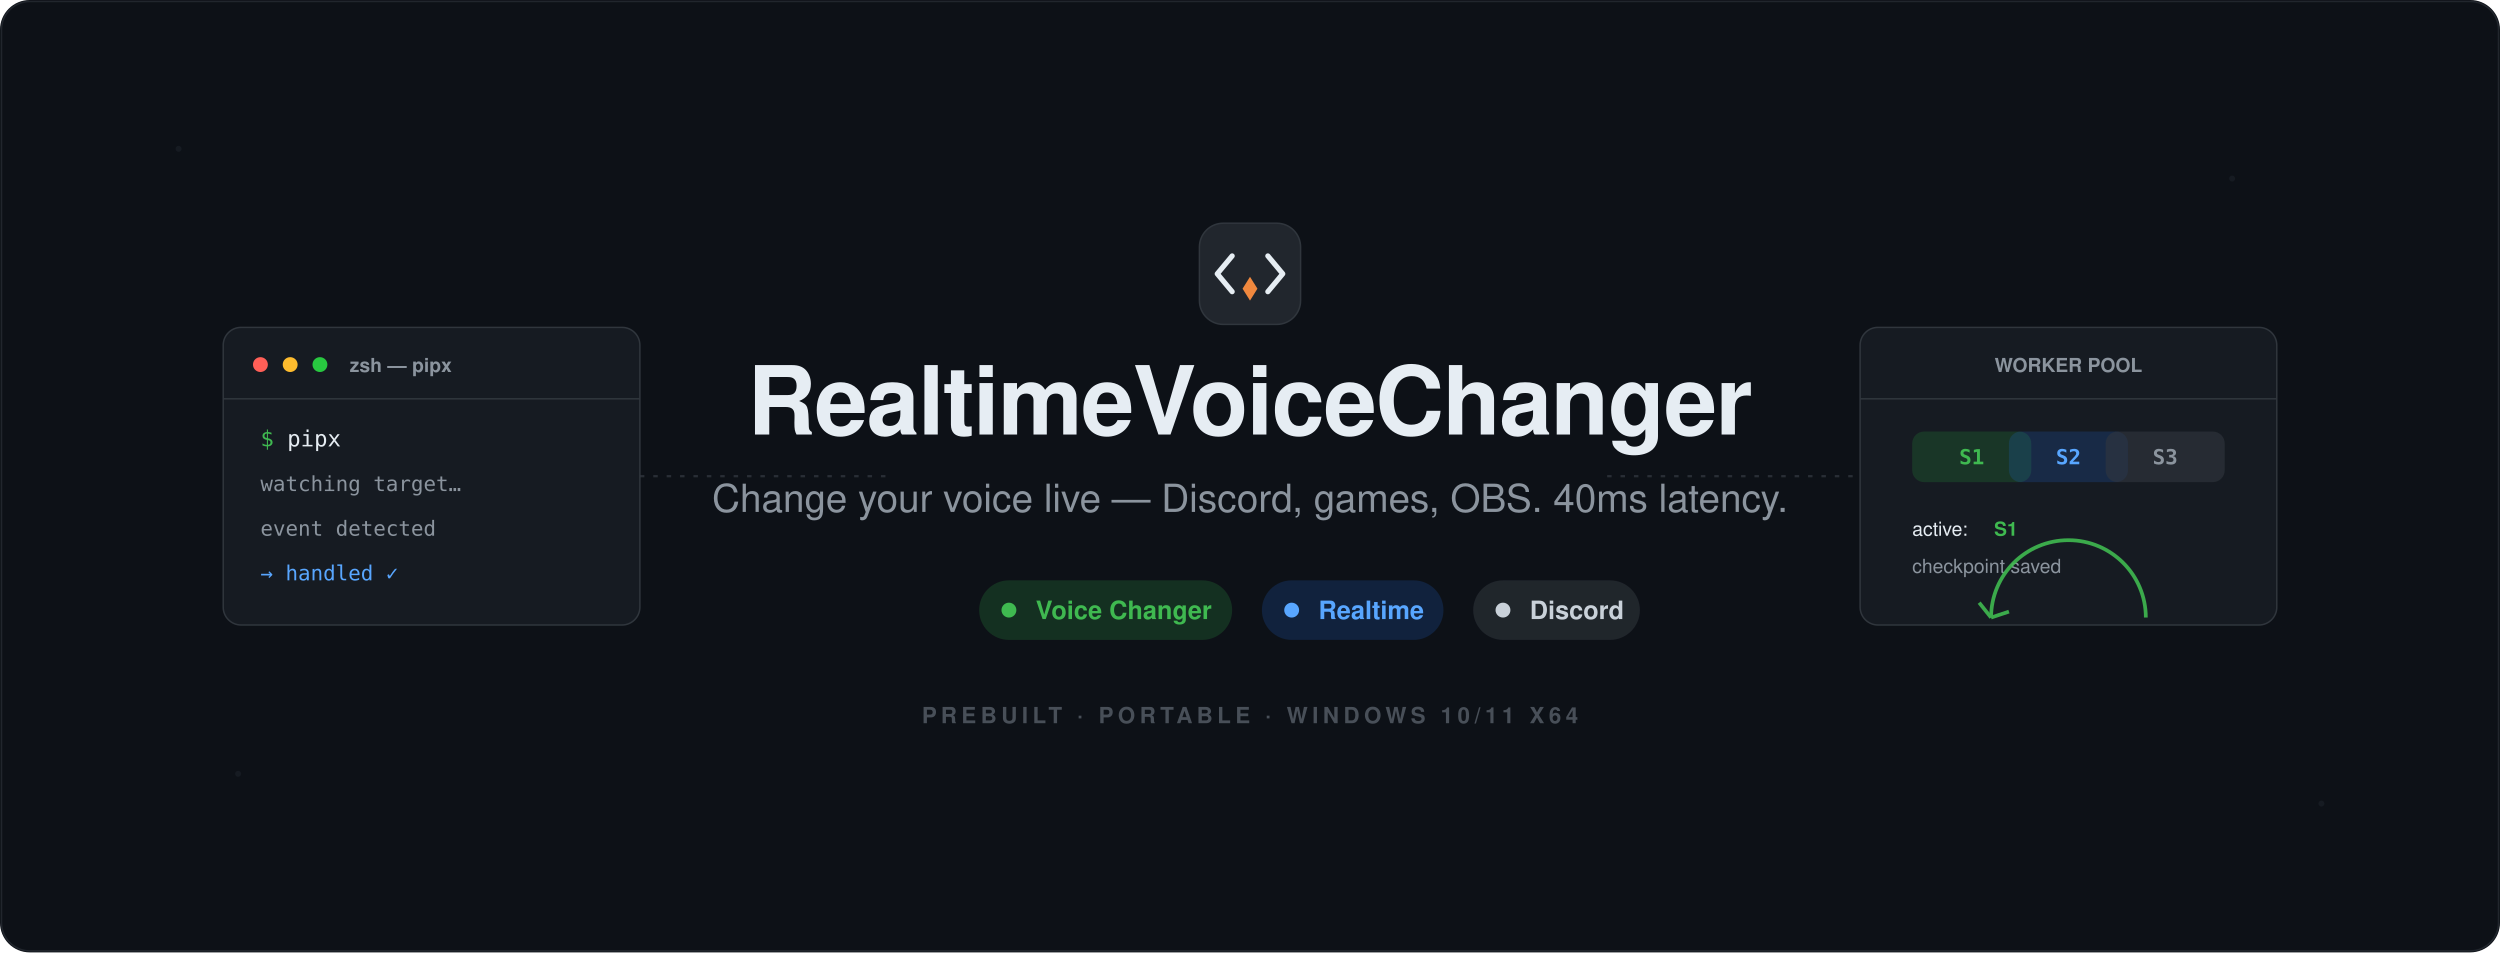
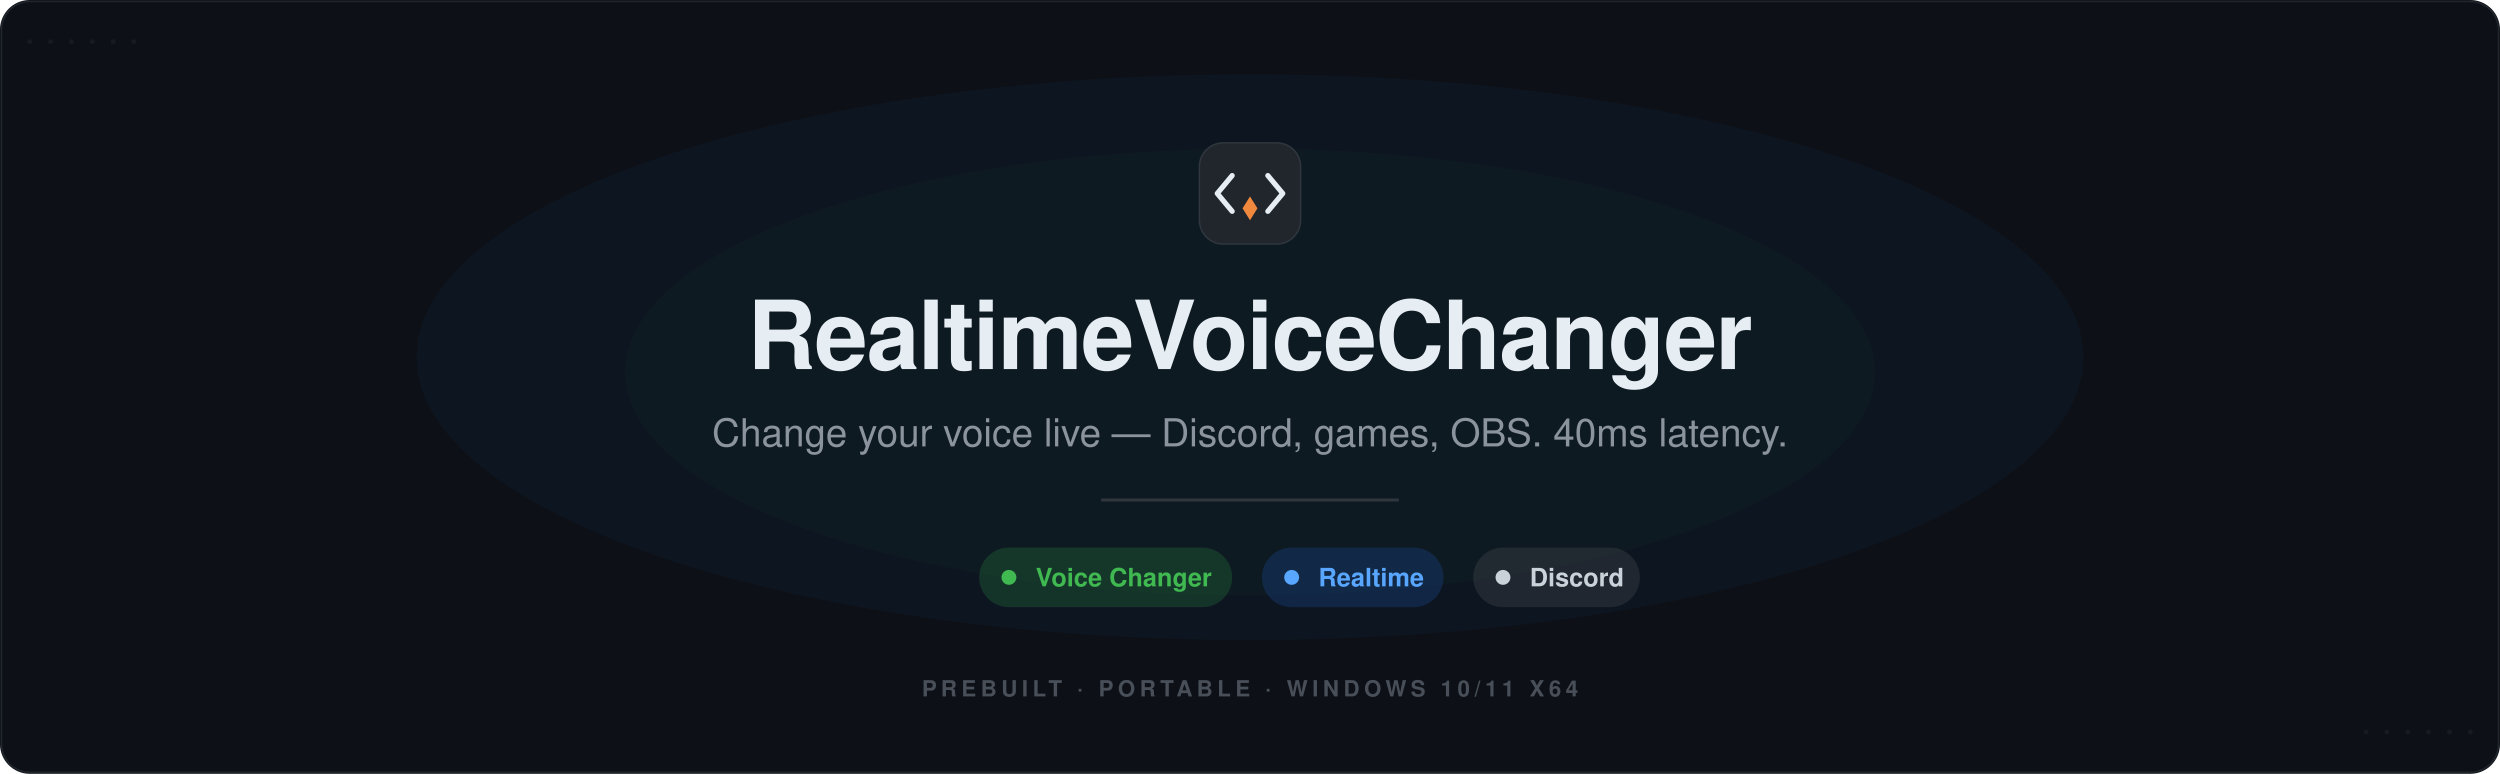
- <svg xmlns="http://www.w3.org/2000/svg" width="1680" height="640" viewBox="0 0 1680 640" fill="none" font-family="Segoe UI, Helvetica, Arial, sans-serif">
-   <rect width="1680" height="640" rx="20" fill="#0d1117" />
-   <rect x="1" y="1" width="1678" height="638" rx="19" fill="none" stroke="#21262d" />
+ <svg xmlns="http://www.w3.org/2000/svg" width="1680" height="520" viewBox="0 0 1680 520" fill="none" font-family="Segoe UI, Helvetica, Arial, sans-serif">
+   <rect width="1680" height="520" rx="20" fill="#0d1117" />
+   <rect x="1" y="1" width="1678" height="518" rx="19" fill="none" stroke="#21262d" />
+   <ellipse cx="840" cy="240" rx="560" ry="190" fill="#1f6feb" opacity="0.05" />
+   <ellipse cx="840" cy="250" rx="420" ry="150" fill="#238636" opacity="0.05" />
  <g fill="#161b22">
-     <circle cx="120" cy="100" r="2" />
-     <circle cx="1560" cy="540" r="2" />
-     <circle cx="1500" cy="120" r="2" />
-     <circle cx="160" cy="520" r="2" />
+     <circle cx="20" cy="28" r="1.6" />
+     <circle cx="34" cy="28" r="1.6" />
+     <circle cx="48" cy="28" r="1.6" />
+     <circle cx="62" cy="28" r="1.6" />
+     <circle cx="76" cy="28" r="1.6" />
+     <circle cx="90" cy="28" r="1.6" />
+     <circle cx="1660" cy="492" r="1.6" />
+     <circle cx="1646" cy="492" r="1.6" />
+     <circle cx="1632" cy="492" r="1.6" />
+     <circle cx="1618" cy="492" r="1.6" />
+     <circle cx="1604" cy="492" r="1.6" />
+     <circle cx="1590" cy="492" r="1.6" />
  </g>
  <g>
-     <rect x="150" y="220" width="280" height="200" rx="12" fill="#161b22" stroke="#30363d" />
-     <circle cx="175" cy="245" r="5" fill="#ff5f57" />
-     <circle cx="195" cy="245" r="5" fill="#febc2e" />
-     <circle cx="215" cy="245" r="5" fill="#28c840" />
-     <text x="235" y="250" fill="#8b949e" font-size="13" font-weight="600">zsh — pipx</text>
-     <line x1="150" y1="268" x2="430" y2="268" stroke="#30363d" />
-     <text x="175" y="300" font-family="Menlo, Consolas, monospace" font-size="15" fill="#3fb950">$</text>
-     <text x="193" y="300" font-family="Menlo, Consolas, monospace" font-size="15" fill="#e6edf3">pipx</text>
-     <text x="175" y="330" font-family="Menlo, Consolas, monospace" font-size="14" fill="#8b949e">watching target…</text>
-     <text x="175" y="360" font-family="Menlo, Consolas, monospace" font-size="14" fill="#8b949e">event detected</text>
-     <text x="175" y="390" font-family="Menlo, Consolas, monospace" font-size="14" fill="#58a6ff">→ handled ✓</text>
+     <rect x="806" y="96" width="68" height="68" rx="16" fill="#21262d" stroke="#30363d" />
+     <path d="M 828 118 l -10 12 l 10 12" stroke="#e6edf3" stroke-width="3.5" stroke-linecap="round" stroke-linejoin="round" fill="none" />
+     <path d="M 852 118 l 10 12 l -10 12" stroke="#e6edf3" stroke-width="3.5" stroke-linecap="round" stroke-linejoin="round" fill="none" />
+     <path d="M 840 132 l 5 8 l -5 8 l -5 -8 z" fill="#f0883e" />
  </g>
-   <g>
-     <rect x="1250" y="220" width="280" height="200" rx="12" fill="#161b22" stroke="#30363d" />
-     <text x="1390" y="250" text-anchor="middle" fill="#8b949e" font-size="13" font-weight="600">WORKER POOL</text>
-     <line x1="1250" y1="268" x2="1530" y2="268" stroke="#30363d" />
-     <rect x="1285" y="290" width="80" height="34" rx="8" fill="#238636" opacity="0.25" />
-     <text x="1325" y="312" text-anchor="middle" fill="#3fb950" font-size="14" font-weight="700" font-family="Menlo, Consolas, monospace">S1</text>
-     <rect x="1350" y="290" width="80" height="34" rx="8" fill="#1f6feb" opacity="0.18" />
-     <text x="1390" y="312" text-anchor="middle" fill="#58a6ff" font-size="14" font-weight="700" font-family="Menlo, Consolas, monospace">S2</text>
-     <rect x="1415" y="290" width="80" height="34" rx="8" fill="#30363d" opacity="0.6" />
-     <text x="1455" y="312" text-anchor="middle" fill="#8b949e" font-size="14" font-weight="700" font-family="Menlo, Consolas, monospace">S3</text>
-     <text x="1285" y="360" fill="#e6edf3" font-size="13">active:</text>
-     <text x="1340" y="360" fill="#3fb950" font-size="13" font-weight="700">S1</text>
-     <text x="1285" y="385" fill="#8b949e" font-size="13">checkpoint saved</text>
-     <g stroke="#3fb950" stroke-width="2.5" fill="none" opacity="0.9">
-       <path d="M 1338 415 A 44 44 0 1 1 1442 415" />
-       <path d="M 1338 415 l -8 -10 M 1338 415 l 12 -4" />
-     </g>
-   </g>
-   <g stroke="#30363d" stroke-width="1.5" stroke-dasharray="3 6" opacity="0.8">
-     <line x1="430" y1="320" x2="600" y2="320" />
-     <line x1="1080" y1="320" x2="1250" y2="320" />
-   </g>
-   <g>
-     <rect x="806" y="150" width="68" height="68" rx="16" fill="#21262d" stroke="#30363d" />
-     <path d="M 828 172 l -10 12 l 10 12" stroke="#e6edf3" stroke-width="3.5" stroke-linecap="round" stroke-linejoin="round" fill="none" />
-     <path d="M 852 172 l 10 12 l -10 12" stroke="#e6edf3" stroke-width="3.5" stroke-linecap="round" stroke-linejoin="round" fill="none" />
-     <path d="M 840 186 l 5 8 l -5 8 l -5 -8 z" fill="#f0883e" />
-   </g>
-   <text x="840" y="292" text-anchor="middle" fill="#e6edf3" font-size="64" font-weight="800" letter-spacing="-1">RealtimeVoiceChanger</text>
-   <text x="840" y="344" text-anchor="middle" fill="#8b949e" font-size="26" font-weight="500">Change your voice live — Discord, games, OBS. 40ms latency.</text>
-   <rect x="658" y="390" width="170" height="40" rx="20" fill="#2ea043" opacity="0.22" />
-   <circle cx="678" cy="410" r="5" fill="#3fb950" />
-   <text x="696" y="416" fill="#3fb950" font-size="17" font-weight="600">Voice Changer</text>
-   <rect x="848" y="390" width="122" height="40" rx="20" fill="#1f6feb" opacity="0.18" />
-   <circle cx="868" cy="410" r="5" fill="#58a6ff" />
-   <text x="886" y="416" fill="#58a6ff" font-size="17" font-weight="600">Realtime</text>
-   <rect x="990" y="390" width="112" height="40" rx="20" fill="#30363d" opacity="0.55" />
-   <circle cx="1010" cy="410" r="5" fill="#c9d1d9" />
-   <text x="1028" y="416" fill="#c9d1d9" font-size="17" font-weight="600">Discord</text>
-   <text x="840" y="486" text-anchor="middle" fill="#484f58" font-size="15" font-weight="600" letter-spacing="3">PREBUILT · PORTABLE · WINDOWS 10/11 X64</text>
+   <text x="840" y="248" text-anchor="middle" fill="#e6edf3" font-size="64" font-weight="800" letter-spacing="-1">RealtimeVoiceChanger</text>
+   <text x="840" y="300" text-anchor="middle" fill="#8b949e" font-size="26" font-weight="500">Change your voice live — Discord, games, OBS. 40ms latency.</text>
+   <line x1="740" y1="336" x2="940" y2="336" stroke="#30363d" stroke-width="2" />
+   <rect x="658" y="368" width="170" height="40" rx="20" fill="#2ea043" opacity="0.22" />
+   <circle cx="678" cy="388" r="5" fill="#3fb950" />
+   <text x="696" y="394" fill="#3fb950" font-size="17" font-weight="600">Voice Changer</text>
+   <rect x="848" y="368" width="122" height="40" rx="20" fill="#1f6feb" opacity="0.18" />
+   <circle cx="868" cy="388" r="5" fill="#58a6ff" />
+   <text x="886" y="394" fill="#58a6ff" font-size="17" font-weight="600">Realtime</text>
+   <rect x="990" y="368" width="112" height="40" rx="20" fill="#30363d" opacity="0.55" />
+   <circle cx="1010" cy="388" r="5" fill="#c9d1d9" />
+   <text x="1028" y="394" fill="#c9d1d9" font-size="17" font-weight="600">Discord</text>
+   <text x="840" y="468" text-anchor="middle" fill="#484f58" font-size="15" font-weight="600" letter-spacing="3">PREBUILT · PORTABLE · WINDOWS 10/11 X64</text>
</svg>
